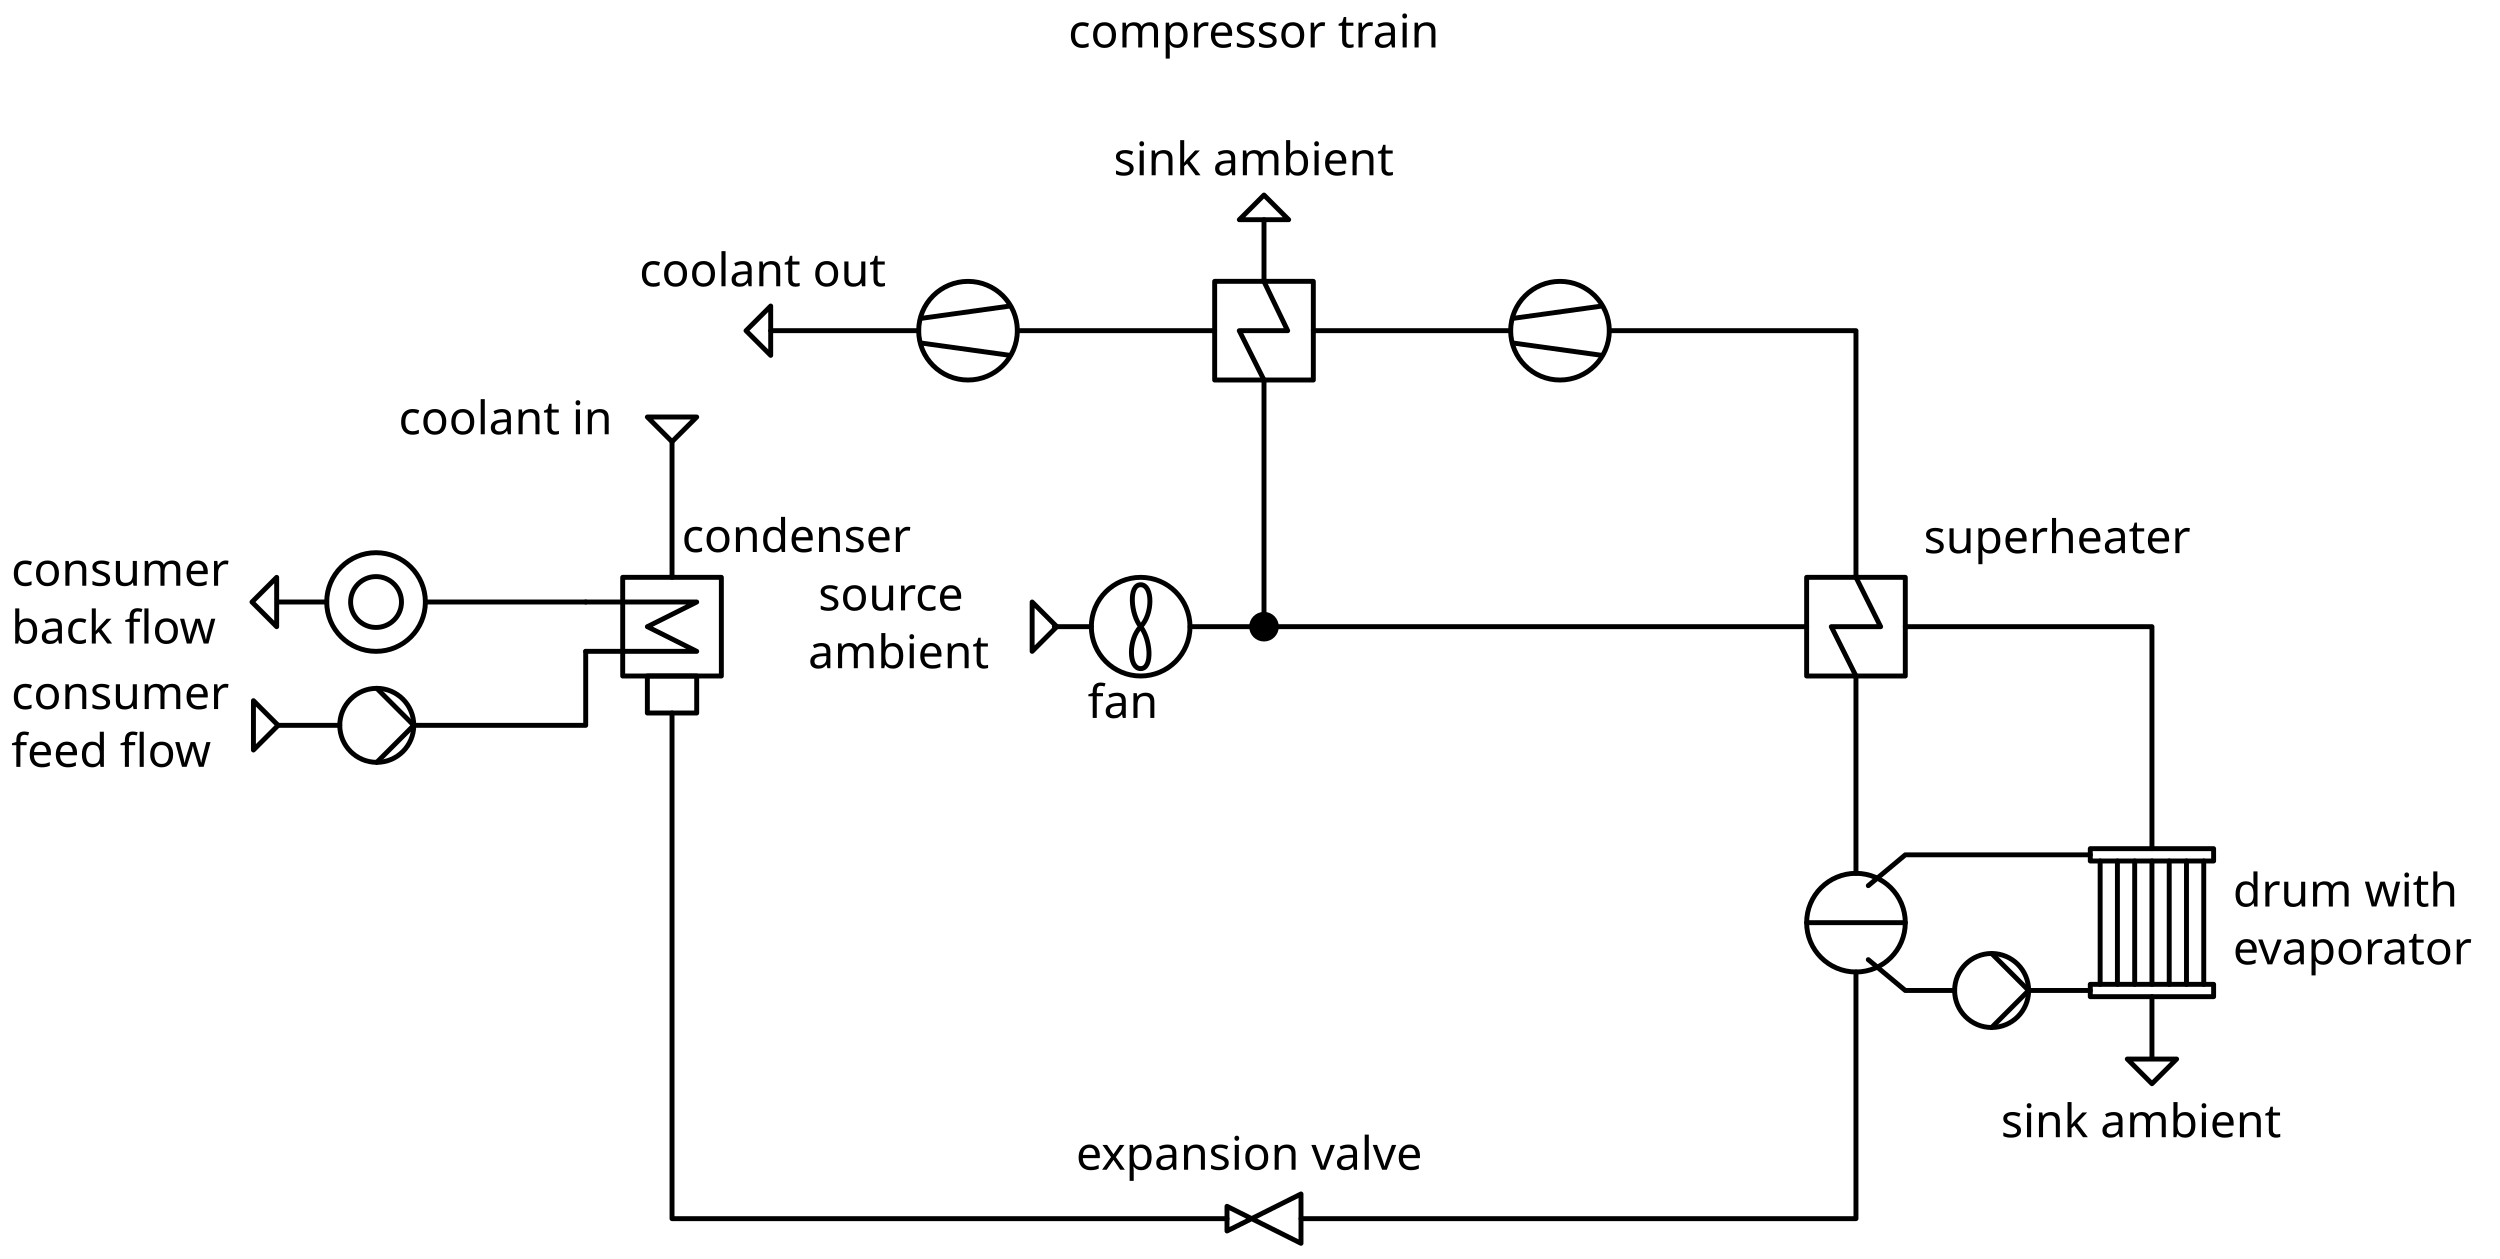
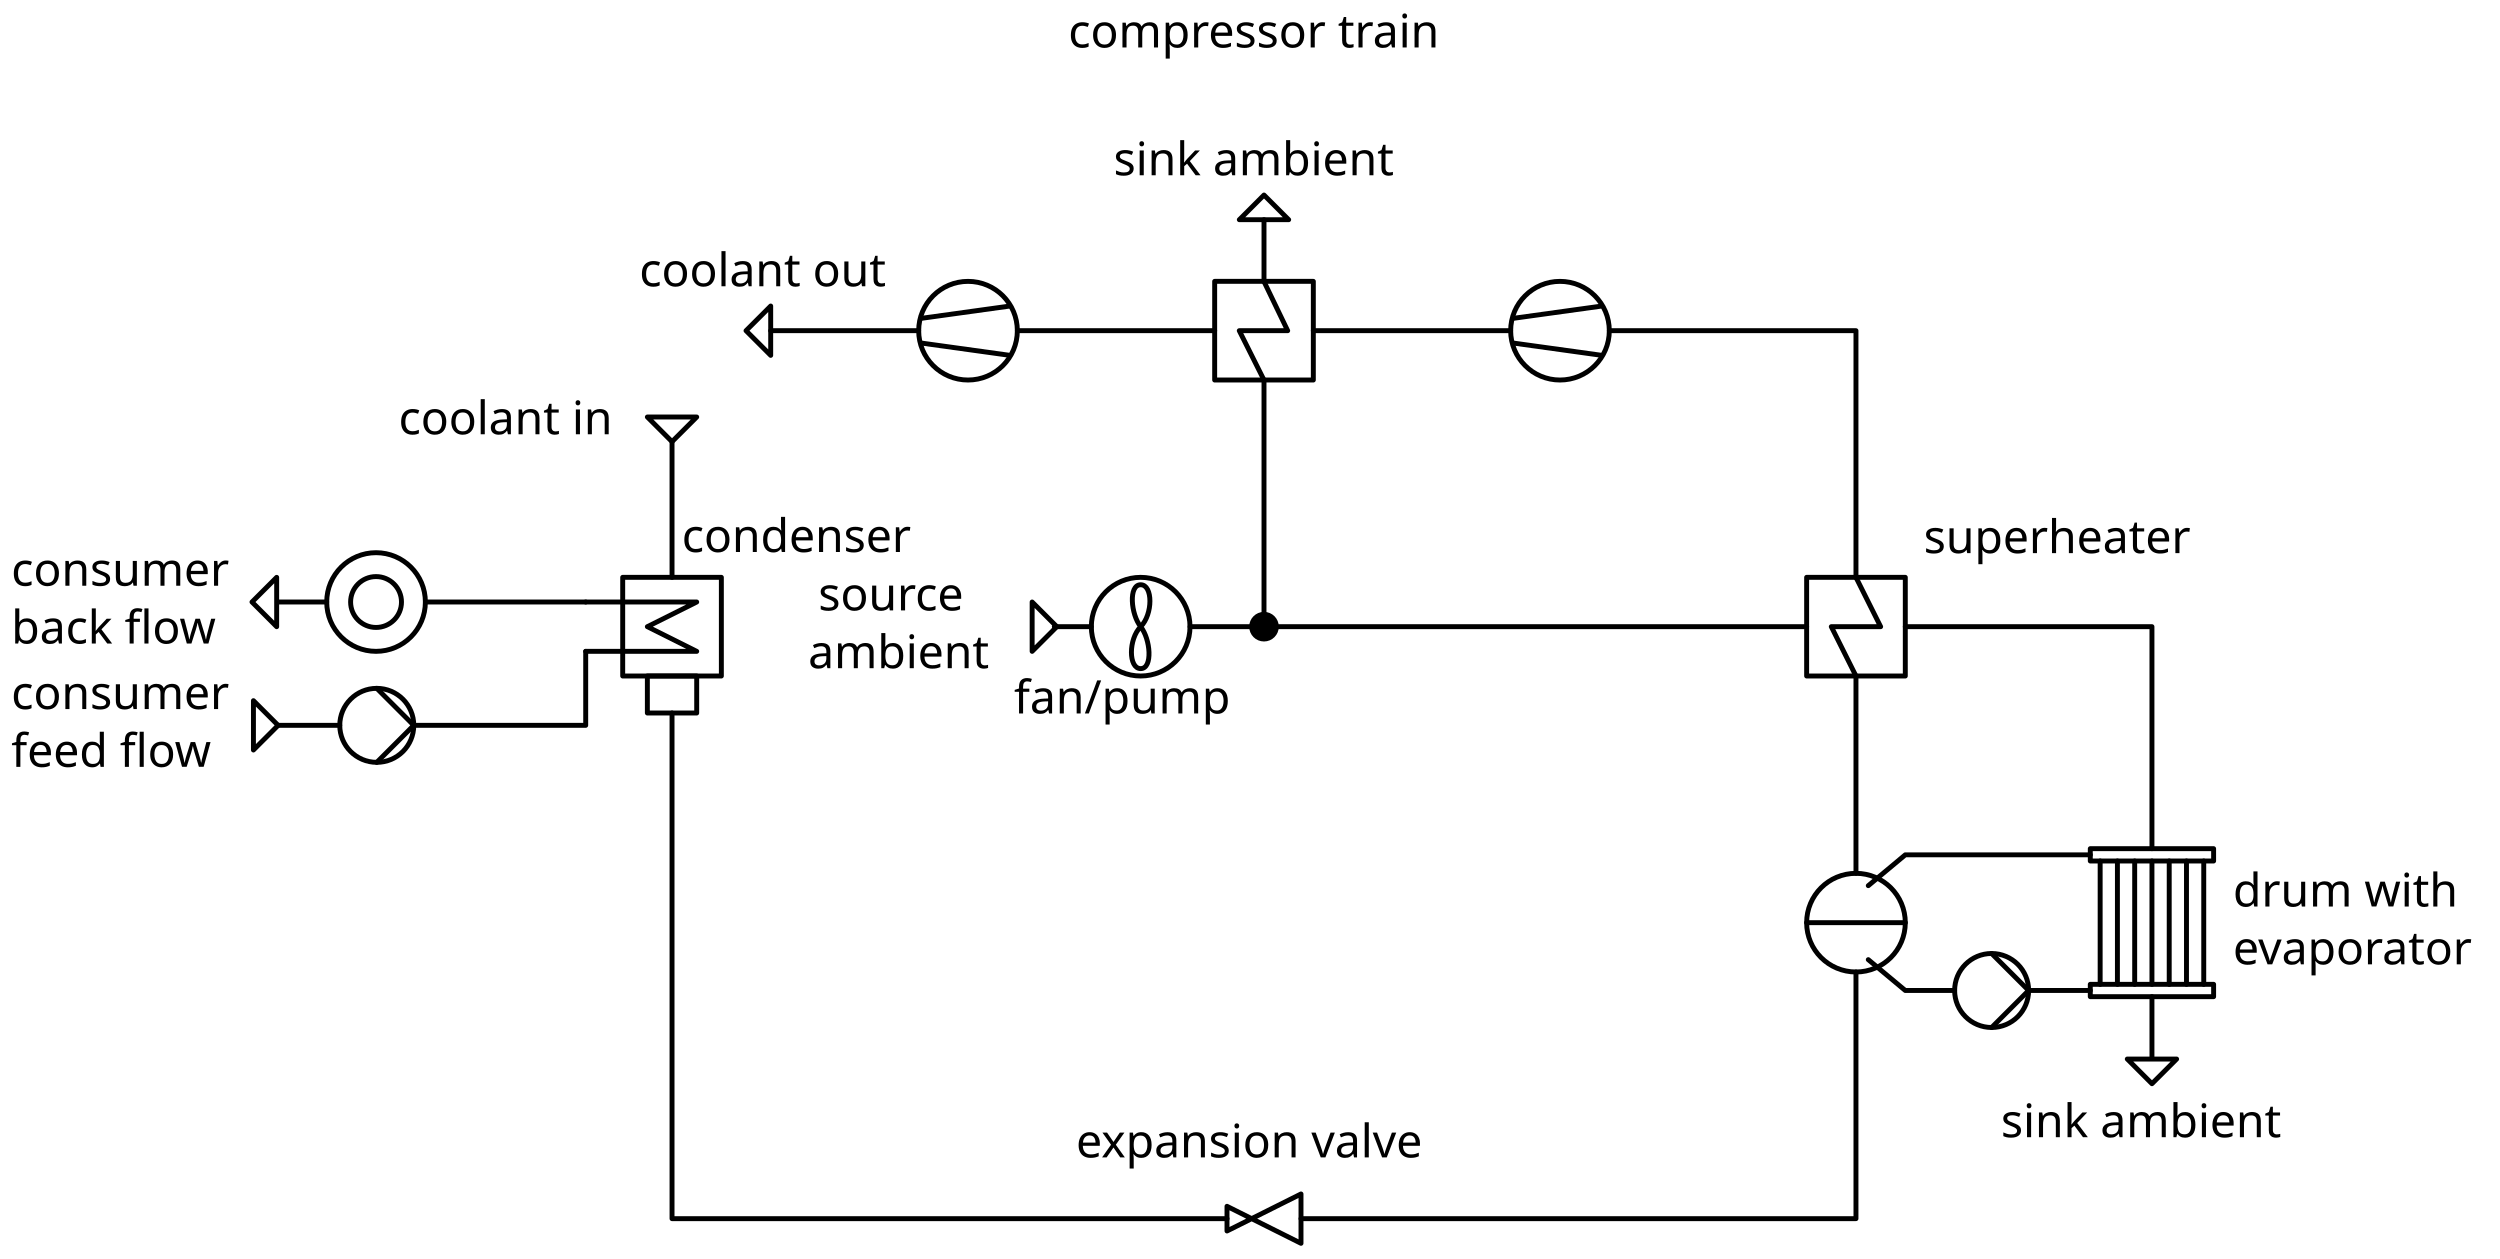
<svg xmlns="http://www.w3.org/2000/svg" version="1.1" id="svg2" viewBox="0 0 1013.568 510.073" height="510.073" width="1013.568">
  <defs id="defs4" />
  <g transform="translate(863.4734,-594.2893)" id="layer1">
    <rect style="color:#000000;clip-rule:nonzero;display:inline;overflow:visible;visibility:visible;opacity:1;isolation:auto;mix-blend-mode:normal;color-interpolation:sRGB;color-interpolation-filters:linearRGB;solid-color:#000000;solid-opacity:1;fill:none;fill-opacity:0.667;fill-rule:nonzero;stroke:#000000;stroke-width:2;stroke-linecap:round;stroke-linejoin:round;stroke-miterlimit:4;stroke-dasharray:none;stroke-dashoffset:0;stroke-opacity:1;color-rendering:auto;image-rendering:auto;shape-rendering:auto;text-rendering:auto;enable-background:accumulate" id="rect4409" width="40" height="40" x="-131.014" y="828.362" />
    <rect style="color:#000000;clip-rule:nonzero;display:inline;overflow:visible;visibility:visible;opacity:1;isolation:auto;mix-blend-mode:normal;color-interpolation:sRGB;color-interpolation-filters:linearRGB;solid-color:#000000;solid-opacity:1;fill:none;fill-opacity:0.667;fill-rule:nonzero;stroke:#000000;stroke-width:2;stroke-linecap:round;stroke-linejoin:round;stroke-miterlimit:4;stroke-dasharray:none;stroke-dashoffset:0;stroke-opacity:1;color-rendering:auto;image-rendering:auto;shape-rendering:auto;text-rendering:auto;enable-background:accumulate" id="rect4421" width="50" height="5" x="-16.014" y="938.362" />
    <rect style="color:#000000;clip-rule:nonzero;display:inline;overflow:visible;visibility:visible;opacity:1;isolation:auto;mix-blend-mode:normal;color-interpolation:sRGB;color-interpolation-filters:linearRGB;solid-color:#000000;solid-opacity:1;fill:none;fill-opacity:0.667;fill-rule:nonzero;stroke:#000000;stroke-width:2;stroke-linecap:round;stroke-linejoin:round;stroke-miterlimit:4;stroke-dasharray:none;stroke-dashoffset:0;stroke-opacity:1;color-rendering:auto;image-rendering:auto;shape-rendering:auto;text-rendering:auto;enable-background:accumulate" id="rect4423" width="50" height="5" x="-16.014" y="993.362" />
    <path style="fill:none;fill-rule:evenodd;stroke:#000000;stroke-width:2;stroke-linecap:round;stroke-linejoin:round;stroke-miterlimit:4;stroke-dasharray:none;stroke-opacity:1" d="m -12.014,943.362 0,50" id="path4425" />
    <path style="fill:none;fill-rule:evenodd;stroke:#000000;stroke-width:2;stroke-linecap:round;stroke-linejoin:round;stroke-miterlimit:4;stroke-dasharray:none;stroke-opacity:1" d="m 29.986,943.362 0,50" id="path4427" />
    <path style="fill:none;fill-rule:evenodd;stroke:#000000;stroke-width:2;stroke-linecap:round;stroke-linejoin:round;stroke-miterlimit:4;stroke-dasharray:none;stroke-opacity:1" d="m -5.014,943.362 0,50" id="path4429" />
    <path style="fill:none;fill-rule:evenodd;stroke:#000000;stroke-width:2;stroke-linecap:round;stroke-linejoin:round;stroke-miterlimit:4;stroke-dasharray:none;stroke-opacity:1" d="m 22.986,993.362 0,-50" id="path4431" />
    <path style="fill:none;fill-rule:evenodd;stroke:#000000;stroke-width:2;stroke-linecap:round;stroke-linejoin:round;stroke-miterlimit:4;stroke-dasharray:none;stroke-opacity:1" d="m 1.986,943.362 0,50" id="path4433" />
    <path style="fill:none;fill-rule:evenodd;stroke:#000000;stroke-width:2;stroke-linecap:round;stroke-linejoin:round;stroke-miterlimit:4;stroke-dasharray:none;stroke-opacity:1" d="m 15.986,943.362 0,50" id="path4435" />
    <path style="fill:none;fill-rule:evenodd;stroke:#000000;stroke-width:2;stroke-linecap:round;stroke-linejoin:round;stroke-miterlimit:4;stroke-dasharray:none;stroke-opacity:1" d="m 8.986,943.362 0,50" id="path4437" />
    <circle style="color:#000000;clip-rule:nonzero;display:inline;overflow:visible;visibility:visible;opacity:1;isolation:auto;mix-blend-mode:normal;color-interpolation:sRGB;color-interpolation-filters:linearRGB;solid-color:#000000;solid-opacity:1;fill:none;fill-opacity:0.667;fill-rule:nonzero;stroke:#000000;stroke-width:2;stroke-linecap:round;stroke-linejoin:round;stroke-miterlimit:4;stroke-dasharray:none;stroke-dashoffset:0;stroke-opacity:1;color-rendering:auto;image-rendering:auto;shape-rendering:auto;text-rendering:auto;enable-background:accumulate" id="path4405-9" cx="-111.014" cy="968.362" r="20" />
    <circle style="color:#000000;clip-rule:nonzero;display:inline;overflow:visible;visibility:visible;opacity:1;isolation:auto;mix-blend-mode:normal;color-interpolation:sRGB;color-interpolation-filters:linearRGB;solid-color:#000000;solid-opacity:1;fill:none;fill-opacity:0.667;fill-rule:nonzero;stroke:#000000;stroke-width:2;stroke-linecap:round;stroke-linejoin:round;stroke-miterlimit:4;stroke-dasharray:none;stroke-dashoffset:0;stroke-opacity:1;color-rendering:auto;image-rendering:auto;shape-rendering:auto;text-rendering:auto;enable-background:accumulate" id="path4405-2" cx="-471.014" cy="728.362" r="20" />
    <rect style="color:#000000;clip-rule:nonzero;display:inline;overflow:visible;visibility:visible;opacity:1;isolation:auto;mix-blend-mode:normal;color-interpolation:sRGB;color-interpolation-filters:linearRGB;solid-color:#000000;solid-opacity:1;fill:none;fill-opacity:0.667;fill-rule:nonzero;stroke:#000000;stroke-width:2;stroke-linecap:round;stroke-linejoin:round;stroke-miterlimit:4;stroke-dasharray:none;stroke-dashoffset:0;stroke-opacity:1;color-rendering:auto;image-rendering:auto;shape-rendering:auto;text-rendering:auto;enable-background:accumulate" id="rect4409-0" width="40" height="40" x="-371.014" y="708.362" />
    <rect style="color:#000000;clip-rule:nonzero;display:inline;overflow:visible;visibility:visible;opacity:1;isolation:auto;mix-blend-mode:normal;color-interpolation:sRGB;color-interpolation-filters:linearRGB;solid-color:#000000;solid-opacity:1;fill:none;fill-opacity:0.667;fill-rule:nonzero;stroke:#000000;stroke-width:2;stroke-linecap:round;stroke-linejoin:round;stroke-miterlimit:4;stroke-dasharray:none;stroke-dashoffset:0;stroke-opacity:1;color-rendering:auto;image-rendering:auto;shape-rendering:auto;text-rendering:auto;enable-background:accumulate" id="rect4409-0-2" width="40" height="40" x="-611.014" y="828.362" />
    <path style="fill:none;fill-rule:evenodd;stroke:#000000;stroke-width:2;stroke-linecap:round;stroke-linejoin:round;stroke-miterlimit:4;stroke-dasharray:none;stroke-opacity:1" d="m -366.014,1083.362 30,15 -5e-5,-20 -30,15 z" id="path4439-3" />
    <circle style="color:#000000;clip-rule:nonzero;display:inline;overflow:visible;visibility:visible;opacity:1;isolation:auto;mix-blend-mode:normal;color-interpolation:sRGB;color-interpolation-filters:linearRGB;solid-color:#000000;solid-opacity:1;fill:none;fill-opacity:0.667;fill-rule:nonzero;stroke:#000000;stroke-width:2;stroke-linecap:round;stroke-linejoin:round;stroke-miterlimit:4;stroke-dasharray:none;stroke-dashoffset:0;stroke-opacity:1;color-rendering:auto;image-rendering:auto;shape-rendering:auto;text-rendering:auto;enable-background:accumulate" id="path4399-7" cx="-710.721" cy="888.362" r="15" />
    <circle style="color:#000000;clip-rule:nonzero;display:inline;overflow:visible;visibility:visible;opacity:1;isolation:auto;mix-blend-mode:normal;color-interpolation:sRGB;color-interpolation-filters:linearRGB;solid-color:#000000;solid-opacity:1;fill:none;fill-opacity:0.667;fill-rule:nonzero;stroke:#000000;stroke-width:2;stroke-linecap:round;stroke-linejoin:round;stroke-miterlimit:4;stroke-dasharray:none;stroke-dashoffset:0;stroke-opacity:1;color-rendering:auto;image-rendering:auto;shape-rendering:auto;text-rendering:auto;enable-background:accumulate" id="path4405-5" cx="-711.014" cy="838.362" r="20" />
    <circle style="color:#000000;clip-rule:nonzero;display:inline;overflow:visible;visibility:visible;opacity:1;isolation:auto;mix-blend-mode:normal;color-interpolation:sRGB;color-interpolation-filters:linearRGB;solid-color:#000000;solid-opacity:1;fill:none;fill-opacity:0.667;fill-rule:nonzero;stroke:#000000;stroke-width:2;stroke-linecap:round;stroke-linejoin:round;stroke-miterlimit:4;stroke-dasharray:none;stroke-dashoffset:0;stroke-opacity:1;color-rendering:auto;image-rendering:auto;shape-rendering:auto;text-rendering:auto;enable-background:accumulate" id="path4399-7-9" cx="-711.014" cy="838.362" r="10.313" />
    <path style="fill:none;fill-rule:evenodd;stroke:#000000;stroke-width:2;stroke-linecap:round;stroke-linejoin:round;stroke-miterlimit:4;stroke-dasharray:none;stroke-opacity:1" d="m -591.014,883.362 0,205 225,0" id="path4563" />
    <path style="fill:none;fill-rule:evenodd;stroke:#000000;stroke-width:2;stroke-linecap:round;stroke-linejoin:round;stroke-miterlimit:4;stroke-dasharray:none;stroke-opacity:1" d="m -336.014,1088.362 225,0 1e-5,-100" id="path4565" />
    <path style="fill:none;fill-rule:evenodd;stroke:#000000;stroke-width:2;stroke-linecap:round;stroke-linejoin:round;stroke-miterlimit:4;stroke-dasharray:none;stroke-opacity:1" d="m -111.014,948.362 -10e-6,-80" id="path4567" />
    <path style="fill:none;fill-rule:evenodd;stroke:#000000;stroke-width:2;stroke-linecap:round;stroke-linejoin:round;stroke-miterlimit:4;stroke-dasharray:none;stroke-opacity:1" d="m -111.014,828.362 -10e-6,-100.001 -100,10e-4" id="path4569" />
    <path style="fill:none;fill-rule:evenodd;stroke:#000000;stroke-width:2;stroke-linecap:round;stroke-linejoin:round;stroke-miterlimit:4;stroke-dasharray:none;stroke-opacity:1" d="m -451.014,728.362 80,0" id="path4573" />
    <path style="fill:none;fill-rule:evenodd;stroke:#000000;stroke-width:2;stroke-linecap:round;stroke-linejoin:round;stroke-miterlimit:4;stroke-dasharray:none;stroke-opacity:1" d="m -331.014,728.362 80,-10e-6" id="path4575" />
    <path style="fill:none;fill-rule:evenodd;stroke:#000000;stroke-width:2;stroke-linecap:round;stroke-linejoin:round;stroke-miterlimit:4;stroke-dasharray:none;stroke-opacity:1" d="m -626.014,838.362 45,0 -20,10 20,10 -45,0" id="path4577" />
    <rect style="color:#000000;clip-rule:nonzero;display:inline;overflow:visible;visibility:visible;opacity:1;isolation:auto;mix-blend-mode:normal;color-interpolation:sRGB;color-interpolation-filters:linearRGB;solid-color:#000000;solid-opacity:1;fill:none;fill-opacity:0.667;fill-rule:nonzero;stroke:#000000;stroke-width:2;stroke-linecap:round;stroke-linejoin:round;stroke-miterlimit:4;stroke-dasharray:none;stroke-dashoffset:0;stroke-opacity:1;color-rendering:auto;image-rendering:auto;shape-rendering:auto;text-rendering:auto;enable-background:accumulate" id="rect4581" width="20" height="15" x="-601.014" y="868.362" />
    <path style="fill:none;fill-rule:evenodd;stroke:#000000;stroke-width:2;stroke-linecap:round;stroke-linejoin:round;stroke-miterlimit:4;stroke-dasharray:none;stroke-opacity:1" d="m -710.721,873.362 15,15 -15,15" id="path4583" />
    <path style="fill:none;fill-rule:evenodd;stroke:#000000;stroke-width:2;stroke-linecap:round;stroke-linejoin:round;stroke-miterlimit:4;stroke-dasharray:none;stroke-opacity:1" d="m -490.014,723.362 36,-5" id="path4585" />
    <path style="fill:none;fill-rule:evenodd;stroke:#000000;stroke-width:2;stroke-linecap:round;stroke-linejoin:round;stroke-miterlimit:4;stroke-dasharray:none;stroke-opacity:1" d="m -454.014,738.362 -36,-5" id="path4587" />
    <circle style="color:#000000;clip-rule:nonzero;display:inline;overflow:visible;visibility:visible;opacity:1;isolation:auto;mix-blend-mode:normal;color-interpolation:sRGB;color-interpolation-filters:linearRGB;solid-color:#000000;solid-opacity:1;fill:none;fill-opacity:0.667;fill-rule:nonzero;stroke:#000000;stroke-width:2;stroke-linecap:round;stroke-linejoin:round;stroke-miterlimit:4;stroke-dasharray:none;stroke-dashoffset:0;stroke-opacity:1;color-rendering:auto;image-rendering:auto;shape-rendering:auto;text-rendering:auto;enable-background:accumulate" id="path4405-2-2" cx="-231.014" cy="728.362" r="20" />
    <path style="fill:none;fill-rule:evenodd;stroke:#000000;stroke-width:2;stroke-linecap:round;stroke-linejoin:round;stroke-miterlimit:4;stroke-dasharray:none;stroke-opacity:1" d="m -250.014,723.362 36,-5" id="path4585-2" />
    <path style="fill:none;fill-rule:evenodd;stroke:#000000;stroke-width:2;stroke-linecap:round;stroke-linejoin:round;stroke-miterlimit:4;stroke-dasharray:none;stroke-opacity:1" d="m -214.014,738.362 -36,-5" id="path4587-8" />
    <path style="fill:none;fill-rule:evenodd;stroke:#000000;stroke-width:2;stroke-linecap:round;stroke-linejoin:round;stroke-miterlimit:4;stroke-dasharray:none;stroke-opacity:1" d="m -351.014,708.433 9.599,19.929 -19.622,-2e-5 10.023,20.022" id="path4610" />
    <path style="fill:none;fill-rule:evenodd;stroke:#000000;stroke-width:2;stroke-linecap:round;stroke-linejoin:round;stroke-miterlimit:4;stroke-dasharray:none;stroke-opacity:1" d="m -111.014,828.362 10,20 -20,0 10,20" id="path4614" />
    <path style="fill:none;fill-rule:evenodd;stroke:#000000;stroke-width:2;stroke-linecap:round;stroke-linejoin:round;stroke-miterlimit:4;stroke-dasharray:none;stroke-opacity:1" d="m -131.014,968.362 40,0" id="path4616" />
    <circle style="color:#000000;clip-rule:nonzero;display:inline;overflow:visible;visibility:visible;opacity:1;isolation:auto;mix-blend-mode:normal;color-interpolation:sRGB;color-interpolation-filters:linearRGB;solid-color:#000000;solid-opacity:1;fill:none;fill-opacity:0.667;fill-rule:nonzero;stroke:#000000;stroke-width:2;stroke-linecap:round;stroke-linejoin:round;stroke-miterlimit:4;stroke-dasharray:none;stroke-dashoffset:0;stroke-opacity:1;color-rendering:auto;image-rendering:auto;shape-rendering:auto;text-rendering:auto;enable-background:accumulate" id="path4399-7-97" cx="-56.014" cy="995.862" r="15" />
    <path style="fill:none;fill-rule:evenodd;stroke:#000000;stroke-width:2;stroke-linecap:round;stroke-linejoin:round;stroke-miterlimit:4;stroke-dasharray:none;stroke-opacity:1" d="m -56.014,980.862 15,15 -15,15" id="path4583-3" />
    <path style="fill:none;fill-rule:evenodd;stroke:#000000;stroke-width:2;stroke-linecap:round;stroke-linejoin:round;stroke-miterlimit:4;stroke-dasharray:none;stroke-opacity:1" d="m -71.014,995.862 -20,0 -15,-12.499" id="path4636" />
    <path style="fill:none;fill-rule:evenodd;stroke:#000000;stroke-width:2;stroke-linecap:round;stroke-linejoin:round;stroke-miterlimit:4;stroke-dasharray:none;stroke-opacity:1" d="m -16.014,940.862 -75,0 -15,12.496" id="path4640" />
    <path style="fill:none;fill-rule:evenodd;stroke:#000000;stroke-width:2;stroke-linecap:round;stroke-linejoin:round;stroke-miterlimit:4;stroke-dasharray:none;stroke-opacity:1" d="m -41.014,995.862 25,0" id="path4642" />
    <path style="fill:none;fill-rule:evenodd;stroke:#000000;stroke-width:2;stroke-linecap:round;stroke-linejoin:round;stroke-miterlimit:4;stroke-dasharray:none;stroke-opacity:1" d="m -731.014,838.362 -20,0" id="path4646" />
    <path style="fill:none;fill-rule:evenodd;stroke:#000000;stroke-width:2;stroke-linecap:round;stroke-linejoin:round;stroke-miterlimit:4;stroke-dasharray:none;stroke-opacity:1" d="m -725.721,888.362 -25,0" id="path4650" />
    <path style="fill:none;fill-rule:evenodd;stroke:#000000;stroke-width:2;stroke-linecap:round;stroke-linejoin:round;stroke-miterlimit:4;stroke-dasharray:none;stroke-opacity:1" d="m -760.721,878.362 10,10 -10,10 z" id="path4652" />
    <path style="fill:none;fill-rule:evenodd;stroke:#000000;stroke-width:2;stroke-linecap:round;stroke-linejoin:round;stroke-miterlimit:4;stroke-dasharray:none;stroke-opacity:1" d="m -751.307,828.362 -10,10 10,10 z" id="path4654" />
    <path style="fill:none;fill-rule:evenodd;stroke:#000000;stroke-width:2;stroke-linecap:round;stroke-linejoin:round;stroke-miterlimit:4;stroke-dasharray:none;stroke-opacity:1" d="m -691.014,838.362 65,0" id="path4656" />
    <path style="fill:none;fill-rule:evenodd;stroke:#000000;stroke-width:2;stroke-linecap:round;stroke-linejoin:round;stroke-miterlimit:4;stroke-dasharray:none;stroke-opacity:1" d="m -626.014,858.362 0,30 -70,0" id="path4658" />
    <path style="fill:none;fill-rule:evenodd;stroke:#000000;stroke-width:2;stroke-linecap:round;stroke-linejoin:round;stroke-miterlimit:4;stroke-dasharray:none;stroke-opacity:1" d="m -351.014,683.362 0,25" id="path4660" />
    <path style="fill:none;fill-rule:evenodd;stroke:#000000;stroke-width:2;stroke-linecap:round;stroke-linejoin:round;stroke-miterlimit:4;stroke-dasharray:none;stroke-opacity:1" d="m -351.014,748.362 0,100" id="path4664" />
    <path style="fill:none;fill-rule:evenodd;stroke:#000000;stroke-width:2;stroke-linecap:round;stroke-linejoin:round;stroke-miterlimit:4;stroke-dasharray:none;stroke-opacity:1" d="m -351.014,848.362 220,0" id="path4666" />
    <path style="fill:none;fill-rule:evenodd;stroke:#000000;stroke-width:2;stroke-linecap:round;stroke-linejoin:round;stroke-miterlimit:4;stroke-dasharray:none;stroke-opacity:1" d="m -91.014,848.362 100,0 2.44e-5,90" id="path4668" />
    <path style="fill:none;fill-rule:evenodd;stroke:#000000;stroke-width:2;stroke-linecap:round;stroke-linejoin:round;stroke-miterlimit:4;stroke-dasharray:none;stroke-opacity:1" d="m 8.986,998.362 0,25" id="path4670" />
    <path style="fill:none;fill-rule:evenodd;stroke:#000000;stroke-width:2;stroke-linecap:round;stroke-linejoin:round;stroke-miterlimit:4;stroke-dasharray:none;stroke-opacity:1" d="m 18.986,1023.655 -10,10 -10,-10 z" id="path4652-1" />
    <path style="fill:none;fill-rule:evenodd;stroke:#000000;stroke-width:2;stroke-linecap:round;stroke-linejoin:round;stroke-miterlimit:4;stroke-dasharray:none;stroke-opacity:1" d="m -361.014,683.362 10,-10 10,10 z" id="path4654-2-3-1" />
    <text xml:space="preserve" style="font-style:normal;font-weight:normal;line-height:0%;font-family:sans-serif;letter-spacing:0px;word-spacing:0px;fill:#000000;fill-opacity:1;stroke:none;stroke-width:1px;stroke-linecap:butt;stroke-linejoin:miter;stroke-opacity:1" x="-411.993" y="665.352" id="text4762-4">
      <tspan x="-411.993" y="665.352" id="tspan4842" style="font-size:18.75px;line-height:1.25">sink ambient</tspan>
    </text>
    <text xml:space="preserve" style="font-style:normal;font-weight:normal;line-height:0%;font-family:sans-serif;letter-spacing:0px;word-spacing:0px;fill:#000000;fill-opacity:1;stroke:none;stroke-width:1px;stroke-linecap:butt;stroke-linejoin:miter;stroke-opacity:1" x="-858.904" y="831.761" id="text4762-0">
      <tspan id="tspan4764-3" x="-858.904" y="831.761" style="font-size:18.75px;line-height:1.25">consumer</tspan>
      <tspan x="-858.904" y="855.199" id="tspan4257" style="font-size:18.75px;line-height:1.25">back flow</tspan>
    </text>
    <text xml:space="preserve" style="font-style:normal;font-weight:normal;line-height:0%;font-family:sans-serif;letter-spacing:0px;word-spacing:0px;fill:#000000;fill-opacity:1;stroke:none;stroke-width:1px;stroke-linecap:butt;stroke-linejoin:miter;stroke-opacity:1" x="-858.904" y="881.761" id="text4762-6">
      <tspan id="tspan4764-1" x="-858.904" y="881.761" style="font-size:18.75px;line-height:1.25">consumer</tspan>
      <tspan x="-858.904" y="905.199" id="tspan4259" style="font-size:18.75px;line-height:1.25">feed flow</tspan>
    </text>
    <text xml:space="preserve" style="font-style:normal;font-weight:normal;line-height:0%;font-family:sans-serif;letter-spacing:0px;word-spacing:0px;fill:#000000;fill-opacity:1;stroke:none;stroke-width:1px;stroke-linecap:butt;stroke-linejoin:miter;stroke-opacity:1" x="-52.24" y="1055.352" id="text4762-06">
      <tspan id="tspan4764-32" x="-52.24" y="1055.352" style="font-size:18.75px;line-height:1.25">sink ambient</tspan>
    </text>
    <text xml:space="preserve" style="font-style:normal;font-weight:normal;line-height:0%;font-family:sans-serif;text-align:center;letter-spacing:0px;word-spacing:0px;text-anchor:middle;fill:#000000;fill-opacity:1;stroke:none;stroke-width:1px;stroke-linecap:butt;stroke-linejoin:miter;stroke-opacity:1" x="-491.348" y="841.761" id="text4762-061">
      <tspan id="tspan4764-55" x="-491.348" y="841.761" style="font-size:18.75px;line-height:1.25;text-align:center;text-anchor:middle">source</tspan>
      <tspan x="-491.348" y="865.199" style="font-size:18.75px;line-height:1.25;text-align:center;text-anchor:middle" id="tspan955">ambient</tspan>
    </text>
    <path style="fill:none;fill-rule:evenodd;stroke:#000000;stroke-width:2;stroke-linecap:round;stroke-linejoin:round;stroke-miterlimit:4;stroke-dasharray:none;stroke-opacity:1" d="m -551.014,718.362 -10,10 10,10 z" id="path4654-2" />
    <path style="fill:none;fill-rule:evenodd;stroke:#000000;stroke-width:2;stroke-linecap:round;stroke-linejoin:round;stroke-miterlimit:4;stroke-dasharray:none;stroke-opacity:1" d="m -601.014,763.362 10,10 10,-10 z" id="path4654-2-9" />
    <path style="fill:none;fill-rule:evenodd;stroke:#000000;stroke-width:2;stroke-linecap:round;stroke-linejoin:round;stroke-miterlimit:4;stroke-dasharray:none;stroke-opacity:1" d="m -491.014,728.362 -60,0" id="path4251" />
    <path style="fill:none;fill-rule:evenodd;stroke:#000000;stroke-width:2;stroke-linecap:round;stroke-linejoin:round;stroke-miterlimit:4;stroke-dasharray:none;stroke-opacity:1" d="m -591.014,828.362 0,-55" id="path4253" />
    <text xml:space="preserve" style="font-style:normal;font-weight:normal;line-height:0%;font-family:sans-serif;letter-spacing:0px;word-spacing:0px;fill:#000000;fill-opacity:1;stroke:none;stroke-width:1px;stroke-linecap:butt;stroke-linejoin:miter;stroke-opacity:1" x="-701.869" y="770.352" id="text4762-7-3">
      <tspan x="-701.869" y="770.352" id="tspan4844-6" style="font-size:18.75px;line-height:1.25">coolant in</tspan>
    </text>
    <text xml:space="preserve" style="font-style:normal;font-weight:normal;line-height:0%;font-family:sans-serif;letter-spacing:0px;word-spacing:0px;fill:#000000;fill-opacity:1;stroke:none;stroke-width:1px;stroke-linecap:butt;stroke-linejoin:miter;stroke-opacity:1" x="-604.257" y="710.352" id="text4762-7-7">
      <tspan x="-604.257" y="710.352" id="tspan4844-5" style="font-size:18.75px;line-height:1.25">coolant out</tspan>
    </text>
    <text xml:space="preserve" style="font-style:normal;font-weight:normal;line-height:0%;font-family:sans-serif;letter-spacing:0px;word-spacing:0px;fill:#000000;fill-opacity:1;stroke:none;stroke-width:1px;stroke-linecap:butt;stroke-linejoin:miter;stroke-opacity:1" x="-587.049" y="818.097" id="text4762-7-3-3">
      <tspan x="-587.049" y="818.097" id="tspan4844-6-5" style="font-size:18.75px;line-height:1.25">condenser</tspan>
    </text>
-     <text xml:space="preserve" style="font-style:normal;font-weight:normal;line-height:0%;font-family:sans-serif;letter-spacing:0px;word-spacing:0px;fill:#000000;fill-opacity:1;stroke:none;stroke-width:1px;stroke-linecap:butt;stroke-linejoin:miter;stroke-opacity:1" x="-427.204" y="1068.535" id="text4762-7-3-3-6">
-       <tspan x="-427.204" y="1068.535" id="tspan4844-6-5-2" style="font-size:18.75px;line-height:1.25">expansion valve</tspan>
+     <text xml:space="preserve" style="font-style:normal;font-weight:normal;line-height:0%;font-family:sans-serif;letter-spacing:0px;word-spacing:0px;fill:#000000;fill-opacity:1;stroke:none;stroke-width:1px;stroke-linecap:butt;stroke-linejoin:miter;stroke-opacity:1" x="-427.204" y="1063.535" id="text4762-7-3-3-6">
+       <tspan x="-427.204" y="1063.535" id="tspan4844-6-5-2" style="font-size:18.75px;line-height:1.25">expansion valve</tspan>
    </text>
    <text xml:space="preserve" style="font-style:normal;font-weight:normal;line-height:0%;font-family:sans-serif;letter-spacing:0px;word-spacing:0px;fill:#000000;fill-opacity:1;stroke:none;stroke-width:1px;stroke-linecap:butt;stroke-linejoin:miter;stroke-opacity:1" x="41.842" y="961.816" id="text4762-7-3-3-6-9">
      <tspan x="41.842" y="961.816" id="tspan4844-6-5-2-1" style="font-size:18.75px;line-height:1.25">drum with</tspan>
      <tspan x="41.842" y="985.254" id="tspan4357" style="font-size:18.75px;line-height:1.25">evaporator</tspan>
    </text>
    <text xml:space="preserve" style="font-style:normal;font-weight:normal;line-height:0%;font-family:sans-serif;letter-spacing:0px;word-spacing:0px;fill:#000000;fill-opacity:1;stroke:none;stroke-width:1px;stroke-linecap:butt;stroke-linejoin:miter;stroke-opacity:1" x="-83.551" y="818.535" id="text4762-7-3-3-6-2">
      <tspan x="-83.551" y="818.535" id="tspan4844-6-5-2-7" style="font-size:18.75px;line-height:1.25">superheater</tspan>
    </text>
    <text xml:space="preserve" style="font-style:normal;font-weight:normal;line-height:0%;font-family:sans-serif;letter-spacing:0px;word-spacing:0px;fill:#000000;fill-opacity:1;stroke:none;stroke-width:1px;stroke-linecap:butt;stroke-linejoin:miter;stroke-opacity:1" x="-430.34" y="613.535" id="text4762-7-3-3-6-0">
      <tspan x="-430.34" y="613.535" id="tspan4844-6-5-2-9" style="font-size:18.75px;line-height:1.25">compressor train</tspan>
    </text>
    <path style="fill:none;stroke:#000000;stroke-width:2;stroke-linecap:round;stroke-linejoin:round;stroke-opacity:1;stroke-miterlimit:4;stroke-dasharray:none" d="m -351.014,848.362 -30,10e-6" id="path915" />
    <circle style="color:#000000;clip-rule:nonzero;display:inline;overflow:visible;visibility:visible;opacity:1;isolation:auto;mix-blend-mode:normal;color-interpolation:sRGB;color-interpolation-filters:linearRGB;solid-color:#000000;solid-opacity:1;fill:none;fill-opacity:0.667;fill-rule:nonzero;stroke:#000000;stroke-width:2;stroke-linecap:round;stroke-linejoin:round;stroke-miterlimit:4;stroke-dasharray:none;stroke-dashoffset:0;stroke-opacity:1;color-rendering:auto;image-rendering:auto;shape-rendering:auto;text-rendering:auto;enable-background:accumulate" id="path4405-2-3" cx="-401.014" cy="848.362" r="20" />
    <path style="fill:none;stroke:#000000;stroke-width:2;stroke-linecap:round;stroke-linejoin:round;stroke-opacity:1;stroke-miterlimit:4;stroke-dasharray:none" d="m -421.014,848.362 -15,10e-6" id="path934" />
    <path style="fill:none;fill-rule:evenodd;stroke:#000000;stroke-width:2;stroke-linecap:round;stroke-linejoin:round;stroke-miterlimit:4;stroke-dasharray:none;stroke-opacity:1" d="m -445.014,838.362 10,10 -10,10 z" id="path4654-2-3-1-6" />
    <circle style="fill:#000000;fill-opacity:1;stroke:#000000;stroke-width:4;stroke-linecap:round;stroke-linejoin:round;stroke-miterlimit:4;stroke-dasharray:none;stroke-dashoffset:0;stroke-opacity:1" id="path951" cx="-351.014" cy="848.362" r="4" />
-     <text xml:space="preserve" style="font-style:normal;font-weight:normal;line-height:0%;font-family:sans-serif;text-align:center;letter-spacing:0px;word-spacing:0px;text-anchor:middle;fill:#000000;fill-opacity:1;stroke:none;stroke-width:1px;stroke-linecap:butt;stroke-linejoin:miter;stroke-opacity:1" x="-400.424" y="885.352" id="text4762-061-7">
-       <tspan x="-400.424" y="885.352" style="font-size:18.75px;line-height:1.25;text-align:center;text-anchor:middle" id="tspan955-3">fan</tspan>
+     <text xml:space="preserve" style="font-style:normal;font-weight:normal;line-height:0%;font-family:sans-serif;text-align:center;letter-spacing:0px;word-spacing:0px;text-anchor:middle;fill:#000000;fill-opacity:1;stroke:none;stroke-width:1px;stroke-linecap:butt;stroke-linejoin:miter;stroke-opacity:1" x="-400.717" y="883.535" id="text4762-061-7">
+       <tspan x="-400.717" y="883.535" style="font-size:18.75px;line-height:1.25;text-align:center;text-anchor:middle" id="tspan955-3">fan/pump</tspan>
    </text>
  </g>
  <path style="fill:none;stroke:#000000;stroke-width:2;stroke-linecap:round;stroke-linejoin:round;stroke-opacity:1;stroke-miterlimit:4;stroke-dasharray:none" d="m 462.459,237.073 c -5,0 -4,12 0,17 4,5 5,17 0,17 -5,0 -5,-12 0,-17 5,-5 5,-17 0,-17 z" id="path953" />
</svg>
